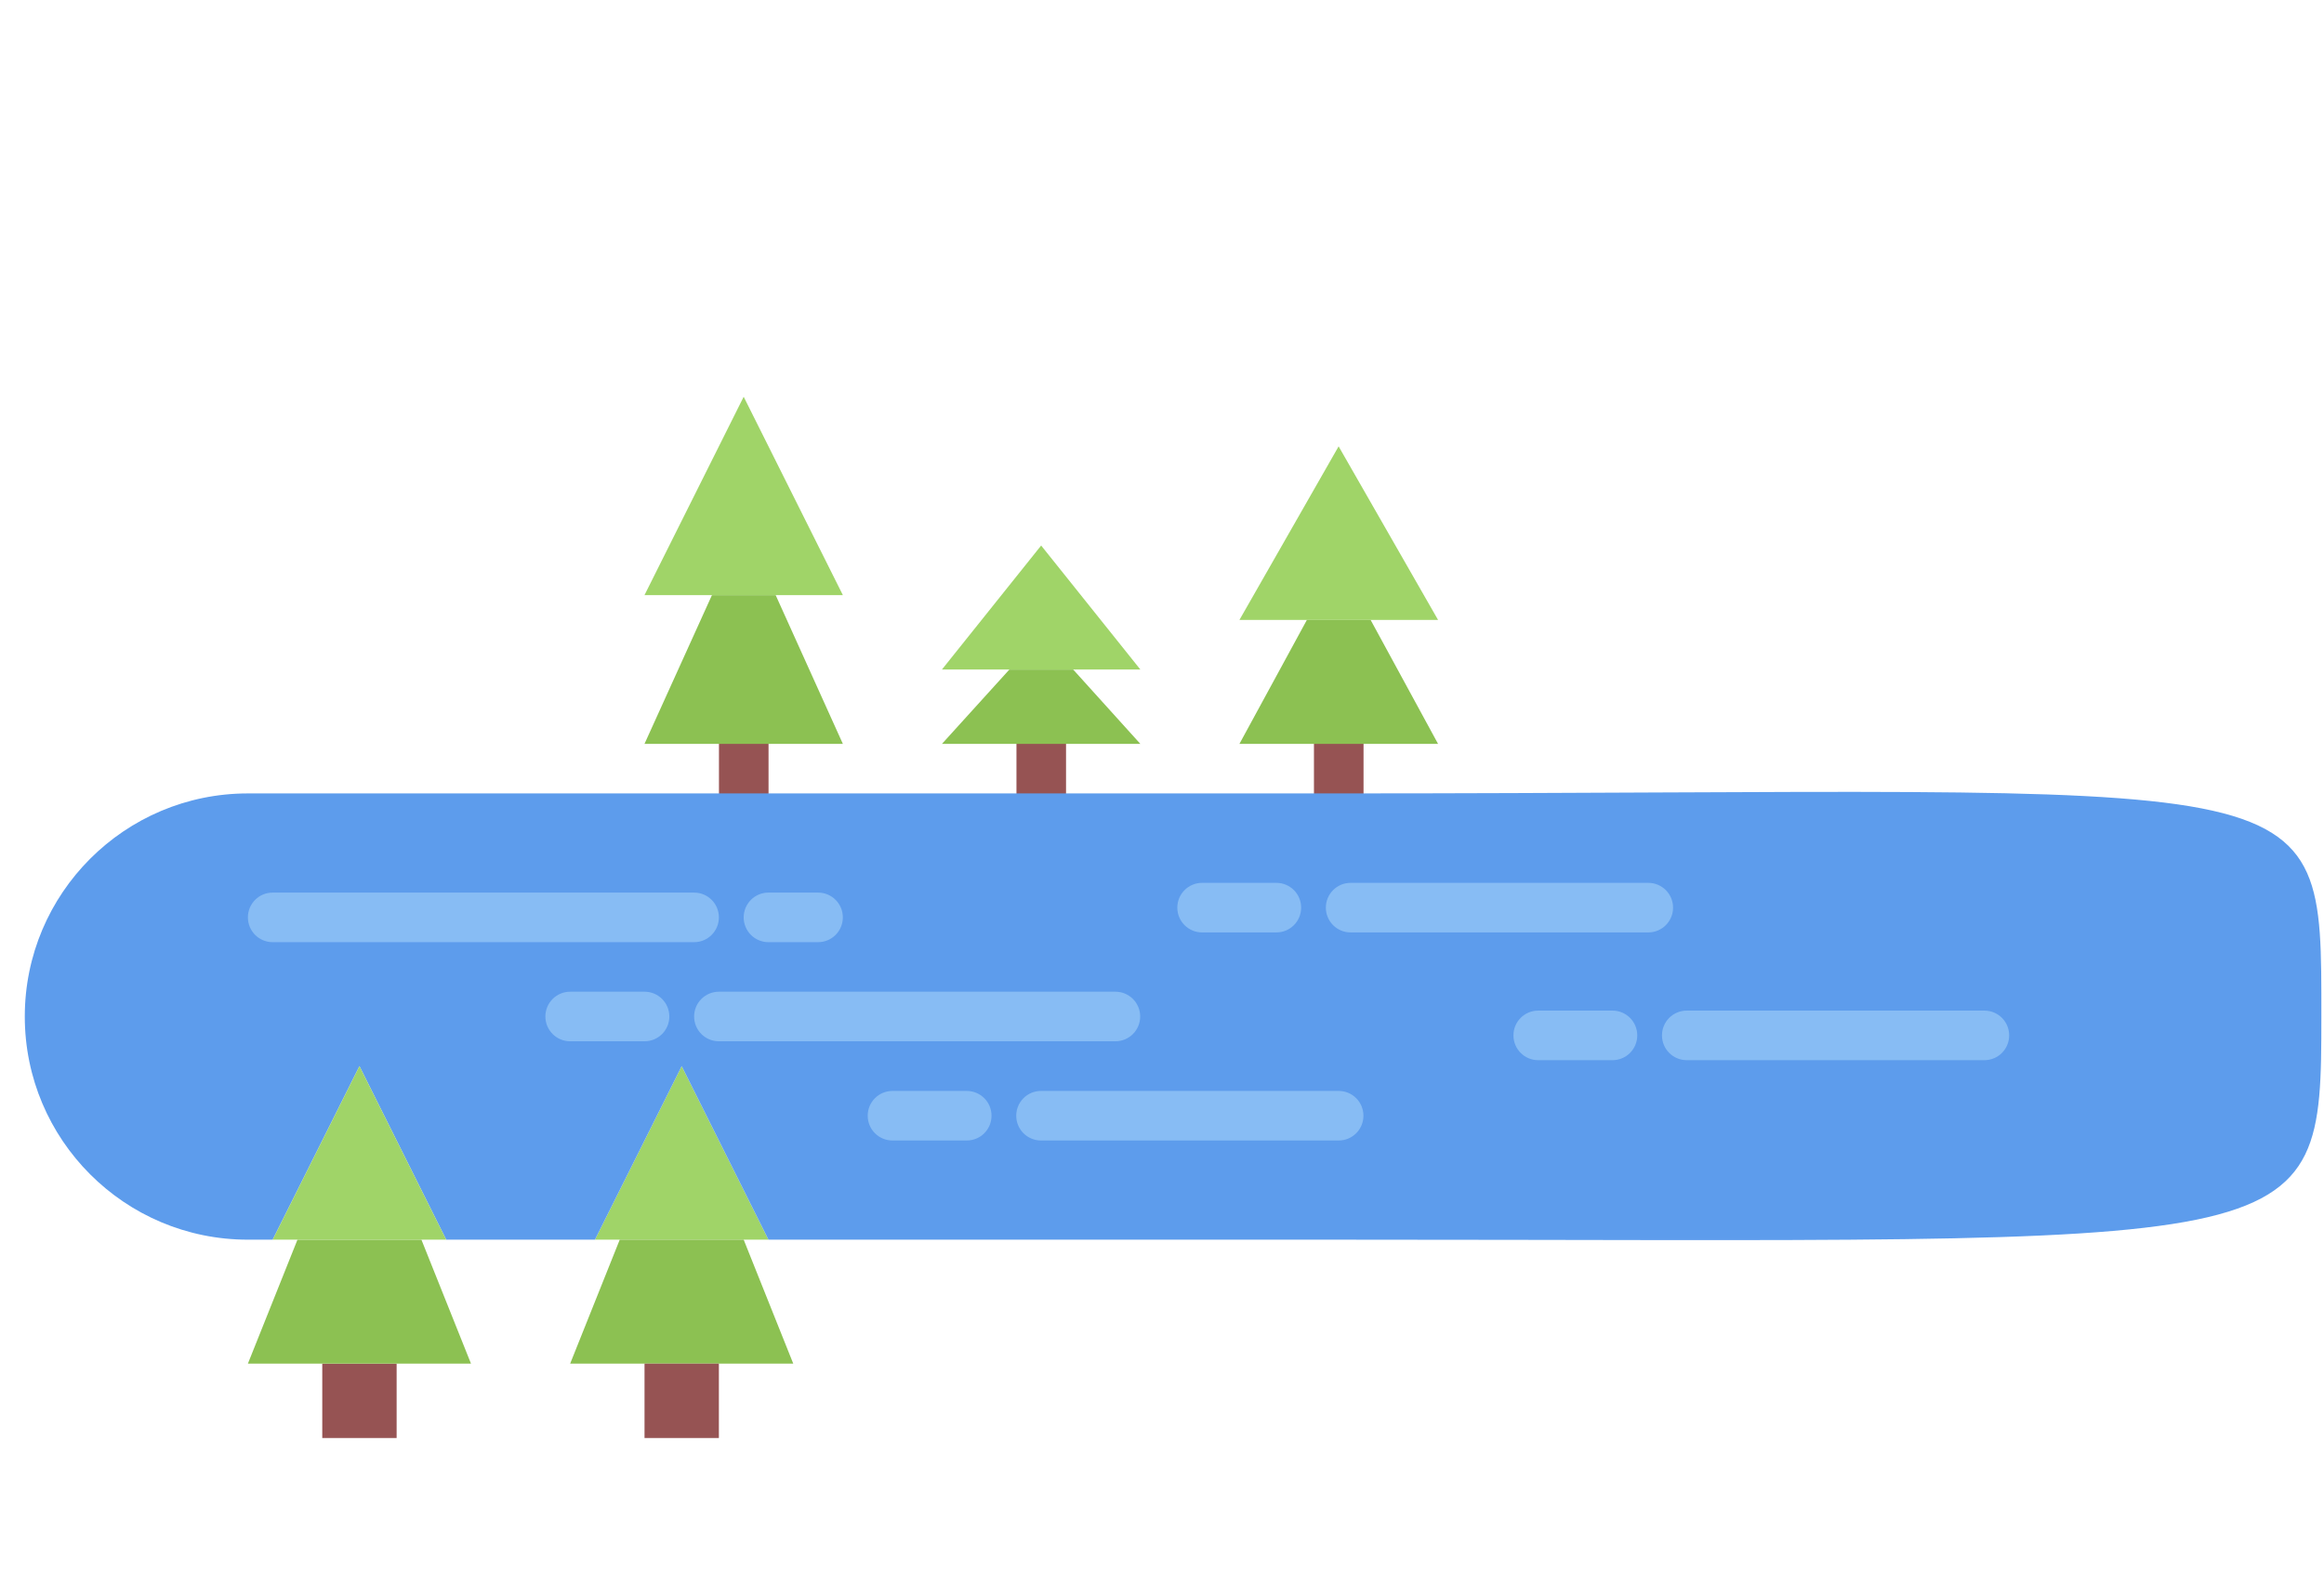
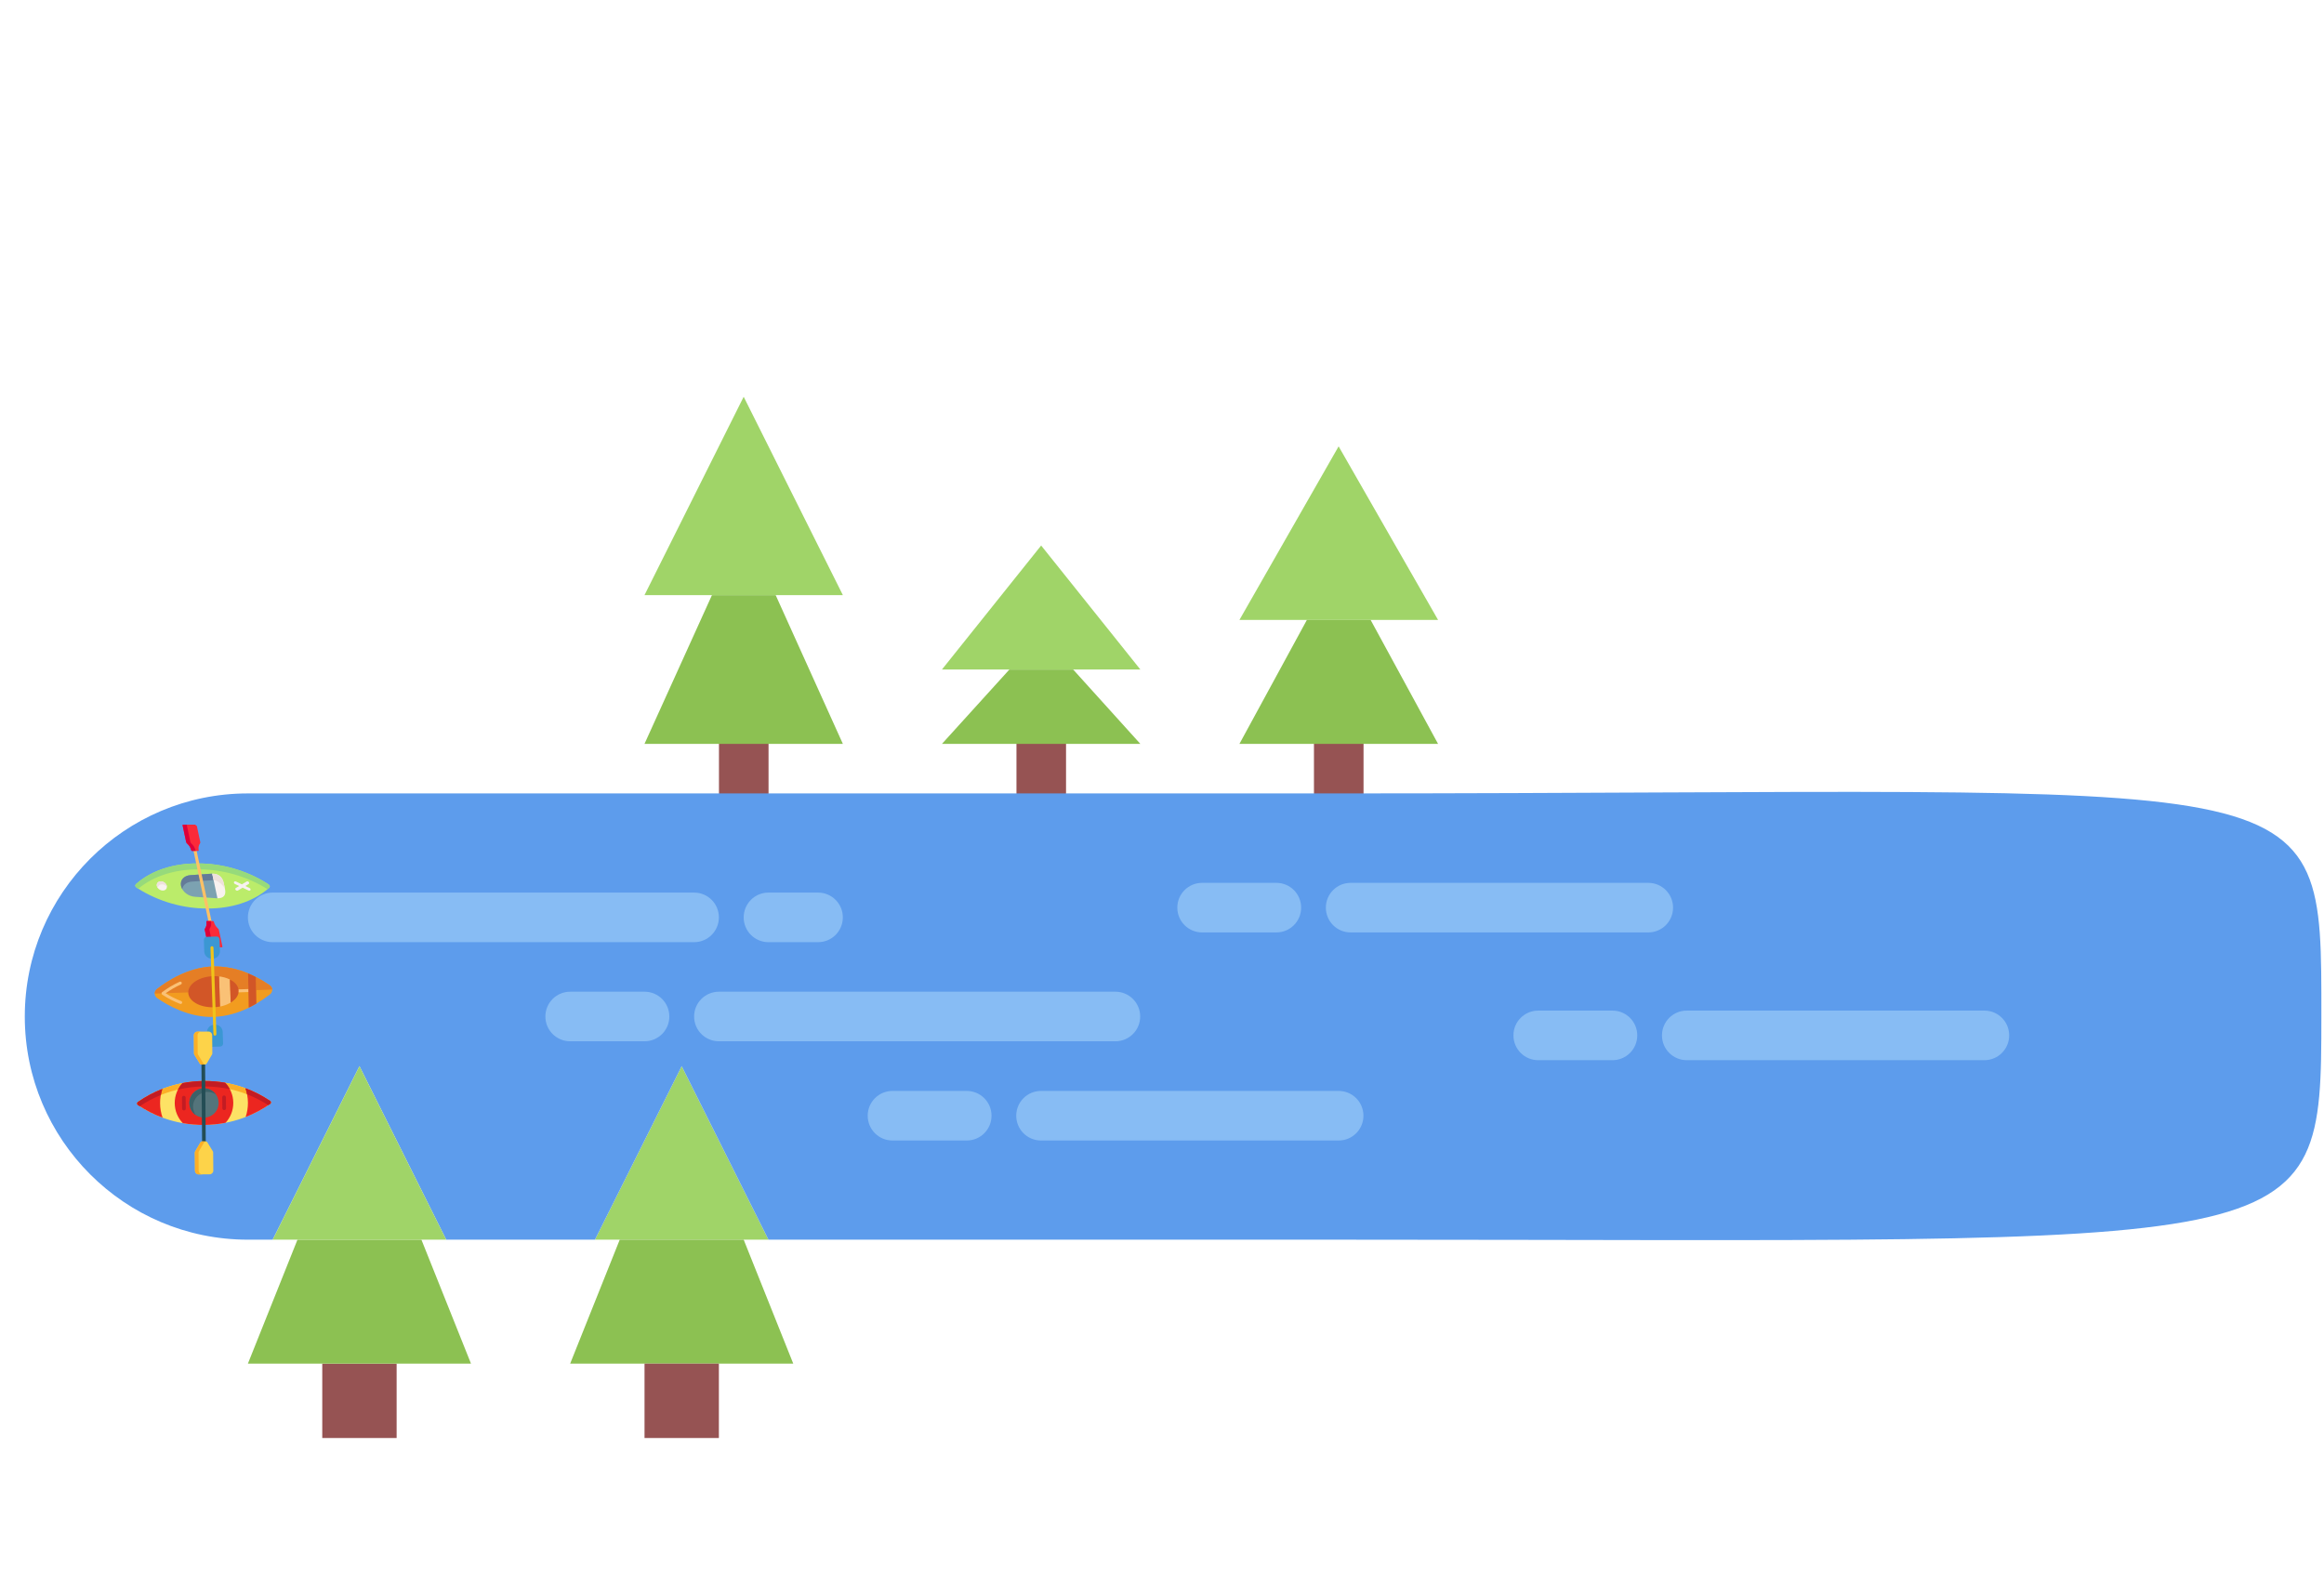
<svg xmlns="http://www.w3.org/2000/svg" id="icons" enable-background="new 0 0 64 64" height="512" viewBox="0 0 93.75 64" width="750" version="1.1">
  <defs id="defs131" />
  <g id="g126">
    <g id="g4">
      <path d="m 30.003,32.995 c -0.553,0 -1,-0.447 -1,-1 v -2.99 c 0,-0.553 0.447,-1 1,-1 0.553,0 1,0.447 1,1 v 2.99 c 0,0.553 -0.447,1 -1,1 z" id="path2" style="fill:#965353" />
    </g>
    <g id="g8">
      <path d="m 42.004,32.995 c -0.553,0 -1,-0.447 -1,-1 v -2.99 c 0,-0.553 0.447,-1 1,-1 0.553,0 1,0.447 1,1 v 2.99 c 0,0.553 -0.447,1 -1,1 z" id="path6" style="fill:#965353" />
    </g>
    <g id="g12">
      <path d="m 54.005,32.995 c -0.553,0 -1,-0.447 -1,-1 v -2.99 c 0,-0.553 0.447,-1 1,-1 0.553,0 1,0.447 1,1 v 2.99 c 0,0.553 -0.447,1 -1,1 z" id="path10" style="fill:#965353" />
    </g>
    <g id="g20">
      <path d="m 54,18.004 4.011,7 H 55.29 52.72 49.999 Z" id="path18" style="fill:#a0d468" />
    </g>
    <g id="g24">
      <path d="m 55.29,25.004 2.721,5 H 54 49.999 l 2.721,-5 z" id="path22" style="fill:#8cc152" />
    </g>
    <g id="g28">
      <path d="m 43.29,27.004 2.711,3 H 42 37.999 l 2.721,-3 z" id="path26" style="fill:#8cc152" />
    </g>
    <g id="g32">
      <path d="m 42,22.004 4.001,5 H 43.29 40.72 37.999 Z" id="path30" style="fill:#a0d468" />
    </g>
    <g id="g36">
      <path d="m 31.29,24.004 2.711,6 H 30 25.999 l 2.721,-6 z" id="path34" style="fill:#8cc152" />
    </g>
    <g id="g40">
      <path d="m 30,16.004 4.001,8 H 31.29 28.72 25.999 Z" id="path38" style="fill:#a0d468" />
    </g>
    <g id="g44">
      <path d="m 27.5,43.003 3.5,7 h -1 -5 -1 z" id="path42" style="fill:#a0d468" />
    </g>
    <g id="g48">
      <path d="m 30,50.003 2,5 h -3 -3 -3 l 2,-5 z" id="path46" style="fill:#8cc152" />
    </g>
    <g id="g52">
      <path d="m 26,55.003 h 3 v 3 h -3 z" id="path50" style="fill:#965353" />
    </g>
    <g id="g56">
      <path d="m 27.5,43.003 -3.5,7 h -6 l -3.5,-7 -3.5,7 h -1 c -4.97,0 -9,-4.03 -9,-9 0,-4.97 4.03,-9 9,-9 h 44 c 39.953,0 39.644,-1.394 39.644,9 0,9.851 -0.233,9 -39.644,9 H 31 Z" id="path54" style="fill:#5d9cec" />
    </g>
    <g id="g60">
      <path d="m 13,55.003 h 3 v 3 h -3 z" id="path58" style="fill:#965353" />
    </g>
    <g id="g64">
      <path d="m 17,50.003 2,5 h -3 -3 -3 l 2,-5 z" id="path62" style="fill:#8cc152" />
    </g>
    <g id="g68">
      <path d="m 14.5,43.003 3.5,7 h -1 -5 -1 z" id="path66" style="fill:#a0d468" />
    </g>
    <g id="g72">
      <path d="M 28,38.003 H 11 c -0.553,0 -1,-0.447 -1,-1 0,-0.553 0.447,-1 1,-1 h 17 c 0.553,0 1,0.447 1,1 0,0.553 -0.447,1 -1,1 z" id="path70" style="fill:#87bcf4" />
    </g>
    <g id="g76">
      <path d="m 33,38.003 h -2 c -0.553,0 -1,-0.447 -1,-1 0,-0.553 0.447,-1 1,-1 h 2 c 0.553,0 1,0.447 1,1 0,0.553 -0.447,1 -1,1 z" id="path74" style="fill:#87bcf4" />
    </g>
    <g id="g80">
      <path d="m 26.001,42.001 h -3 c -0.553,0 -1,-0.447 -1,-1 0,-0.553 0.447,-1 1,-1 h 3 c 0.553,0 1,0.447 1,1 0,0.553 -0.447,1 -1,1 z" id="path78" style="fill:#87bcf4" />
    </g>
    <g id="g84">
      <path d="M 44.995,42.001 H 29.001 c -0.553,0 -1,-0.447 -1,-1 0,-0.553 0.447,-1 1,-1 h 15.994 c 0.553,0 1,0.447 1,1 0,0.553 -0.447,1 -1,1 z" id="path82" style="fill:#87bcf4" />
    </g>
    <g id="g88">
      <path d="m 38.998,46.003 h -2.995 c -0.553,0 -1,-0.447 -1,-1 0,-0.553 0.447,-1 1,-1 h 2.995 c 0.553,0 1,0.447 1,1 0,0.553 -0.447,1 -1,1 z" id="path86" style="fill:#87bcf4" />
    </g>
    <g id="g92">
      <path d="M 54.001,46.003 H 41.995 c -0.553,0 -1,-0.447 -1,-1 0,-0.553 0.447,-1 1,-1 h 12.006 c 0.553,0 1,0.447 1,1 0,0.553 -0.447,1 -1,1 z" id="path90" style="fill:#87bcf4" />
    </g>
    <path d="m 51.488,37.61 h -2.995 c -0.553,0 -1,-0.447 -1,-1 0,-0.553 0.447,-1 1,-1 h 2.995 c 0.553,0 1,0.447 1,1 0,0.553 -0.447,1 -1,1 z" id="path86-1" style="fill:#87bcf4;stroke-width:1" />
    <path d="m 66.491,37.61 h -12.006 c -0.553,0 -1,-0.447 -1,-1 0,-0.553 0.447,-1 1,-1 h 12.006 c 0.553,0 1,0.447 1,1 0,0.553 -0.447,1 -1,1 z" id="path90-2" style="fill:#87bcf4;stroke-width:1" />
    <path d="m 65.047,42.763 h -2.995 c -0.553,0 -1,-0.447 -1,-1 0,-0.553 0.447,-1 1,-1 h 2.995 c 0.553,0 1,0.447 1,1 0,0.553 -0.447,1 -1,1 z" id="path86-7" style="fill:#87bcf4;stroke-width:1" />
    <path d="m 80.05,42.763 h -12.006 c -0.553,0 -1,-0.447 -1,-1 0,-0.553 0.447,-1 1,-1 h 12.006 c 0.553,0 1,0.447 1,1 0,0.553 -0.447,1 -1,1 z" id="path90-0" style="fill:#87bcf4;stroke-width:1" />
+     <g transform="matrix(-0.00685569,-0.00532105,0.00460196,-0.00531084,8.738051,38.46768)" id="g907">
+       <g id="g60-3">
+         <g id="g4-6">
+           <path style="clip-rule:evenodd;fill:#bbec6a;fill-rule:evenodd" id="path2-7" d="M 341.443,343.254 C 424.588,261.048 481.895,152.681 495.415,36.014 497.116,21.321 492.482,16.716 477.789,18.417 361.122,31.909 252.756,89.216 170.549,172.36 87.405,254.567 30.098,362.933 16.607,479.6 c -1.701,14.723 2.903,19.327 17.597,17.626 116.666,-13.52 225.033,-70.827 307.239,-153.972 z" />
+         </g>
+         <g id="g8-5">
+           <path style="clip-rule:evenodd;fill:#f8f2f0;fill-rule:evenodd" id="path6-3" d="m 381.74,97.017 c -9.678,9.678 -9.678,25.398 0,35.076 9.678,9.678 25.369,9.678 35.047,0 9.678,-9.678 9.678,-25.398 0,-35.076 -9.678,-9.678 -25.369,-9.678 -35.047,0 z" />
+         </g>
+         <g id="g12-5">
+           <path style="clip-rule:evenodd;fill:#7ca2b1;fill-rule:evenodd" id="path10-6" d="m 331.56,182.244 c -22.553,-22.583 -57.923,-20.852 -82.089,0 l -37.041,31.997 -42.819,36.953 c -1.261,1.085 -2.464,2.2 -3.607,3.314 l 29.797,63.524 63.524,29.797 c 1.114,-1.144 2.2,-2.346 3.285,-3.607 l 36.983,-42.819 31.967,-37.071 c 20.881,-24.165 22.582,-59.506 0,-82.088 z" />
+         </g>
+         <g id="g16">
+           <path style="clip-rule:evenodd;fill:#97da7b;fill-rule:evenodd" id="path14" d="M 320.474,319.117 C 239.265,401.265 132.54,458.161 17.457,472.561 c -0.293,2.346 -0.587,4.693 -0.851,7.039 -1.701,14.723 2.903,19.327 17.597,17.626 116.667,-13.52 225.033,-70.827 307.24,-153.972 83.145,-82.206 140.452,-190.573 153.972,-307.24 1.701,-14.693 -2.933,-19.298 -17.626,-17.597 -1.408,0.147 -2.815,0.323 -4.223,0.499 -14.958,113.998 -71.619,219.667 -153.092,300.201 z" />
+         </g>
+         <g id="g20-2">
+           <path style="clip-rule:evenodd;fill:#647b98;fill-rule:evenodd" id="path18-9" d="m 274.986,276.797 -36.983,42.819 c -1.085,1.261 -2.17,2.464 -3.285,3.607 l 24.606,24.606 c 1.114,-1.144 2.2,-2.346 3.285,-3.607 l 36.983,-42.819 z" />
+         </g>
+         <g id="g24-1">
+           <path style="clip-rule:evenodd;fill:#647b98;fill-rule:evenodd" id="path22-2" d="m 306.983,239.727 -31.997,37.071 24.606,24.606 31.967,-37.071 c 20.881,-24.166 22.583,-59.506 0,-82.089 -4.311,-4.341 -9.121,-7.772 -14.224,-10.353 10.852,21.497 6.482,48.333 -10.352,67.836 z" />
+         </g>
+         <g id="g28-7">
+           <path style="clip-rule:evenodd;fill:#f8f2f0;fill-rule:evenodd" id="path26-0" d="m 166.004,254.508 c -22.7,21.937 -20.94,46.133 1.701,68.774 l 11.409,11.409 11.409,11.409 c 22.671,22.671 46.837,24.401 68.803,1.73 z" />
+         </g>
+         <g id="g32-9">
+           <path style="clip-rule:evenodd;fill:#eee1dc;fill-rule:evenodd" id="path30-3" d="m 170.725,326.303 8.388,8.388 11.409,11.409 c 22.671,22.671 46.837,24.401 68.803,1.73 l -24.606,-24.606 c -21.204,20.382 -64.111,2.961 -63.994,3.079 z" />
+         </g>
+         <g id="g36-6">
+           <path style="clip-rule:evenodd;fill:#eee1dc;fill-rule:evenodd" id="path34-0" d="m 403.472,122.415 c -6.657,6.657 -16.189,8.74 -24.606,6.218 0.821,1.232 1.789,2.376 2.874,3.461 9.678,9.678 25.369,9.678 35.047,0 9.678,-9.678 9.678,-25.398 0,-35.076 -3.021,-3.021 -6.628,-5.103 -10.441,-6.218 6.687,9.648 5.719,22.992 -2.874,31.615 z" />
+         </g>
+         <path style="fill:#f8f2f0" id="path38-6" d="m 157.278,386.683 c -1.105,-4.122 -5.344,-6.571 -9.463,-5.463 l -20.775,5.566 5.573,-20.798 c 1.104,-4.122 -1.342,-8.359 -5.464,-9.463 -4.118,-1.105 -8.358,1.34 -9.463,5.463 l -7.882,29.416 -29.415,7.882 c -4.122,1.104 -6.568,5.341 -5.464,9.463 0.925,3.452 4.047,5.728 7.458,5.728 0.662,0 1.335,-0.086 2.005,-0.266 l 20.798,-5.573 -5.566,20.774 c -1.104,4.122 1.342,8.359 5.464,9.463 0.67,0.18 1.342,0.266 2.005,0.266 3.411,0 6.533,-2.277 7.458,-5.728 l 7.876,-29.392 29.391,-7.875 c 4.122,-1.104 6.568,-5.341 5.464,-9.463 z" />
+         <g id="g42">
+           <path style="fill:#fec165" id="path40" d="m 388.955,398.492 c -1.977,0 -3.955,-0.755 -5.463,-2.263 L 117.604,130.342 c -3.018,-3.018 -3.018,-7.909 0,-10.928 3.017,-3.016 7.909,-3.016 10.927,0 l 265.887,265.887 c 3.018,3.018 3.018,7.909 0,10.928 -1.509,1.509 -3.486,2.263 -5.463,2.263 z" />
+         </g>
+         <g id="g46">
+           <path style="clip-rule:evenodd;fill:#fb2a39;fill-rule:evenodd" id="path44" d="m 378.103,405.928 c 12.464,14.547 14.899,23.873 16.16,34.607 0.645,5.308 1.496,6.745 4.458,9.708 l 59.946,59.946 h 10.441 L 510.9,468.397 c 1.466,-1.496 1.466,-3.93 0,-5.396 l -62.469,-62.469 c -2.962,-2.962 -4.399,-3.813 -9.708,-4.458 -10.734,-1.261 -20.06,-3.695 -34.607,-16.16 -1.29,-1.085 -3.138,-1.173 -4.341,0 l -10.822,10.851 -10.851,10.822 c -1.172,1.203 -1.084,3.051 0.001,4.341 z" />
+         </g>
+         <g id="g50">
+           <path style="clip-rule:evenodd;fill:#fb2a39;fill-rule:evenodd" id="path48" d="m 1.122,47.247 c -1.496,1.466 -1.496,3.901 0,5.396 l 62.469,62.469 c 2.933,2.933 4.37,3.813 9.708,4.429 10.734,1.261 20.031,3.695 34.607,16.16 1.261,1.114 3.138,1.202 4.311,0 l 10.851,-10.822 10.822,-10.851 c 1.202,-1.173 1.114,-3.05 0,-4.311 -12.464,-14.576 -14.899,-23.873 -16.16,-34.607 -0.616,-5.338 -1.496,-6.775 -4.429,-9.708 L 50.833,2.933 c -1.496,-1.496 -3.93,-1.496 -5.396,0 z" />
+         </g>
+         <g id="g54">
+           <path style="clip-rule:evenodd;fill:#dd003a;fill-rule:evenodd" id="path52" d="m 34.35,19.444 62.469,62.469 c 2.933,2.933 3.813,4.37 4.429,9.708 1.261,10.734 3.695,20.031 16.16,34.607 1.026,1.173 1.173,2.874 0.235,4.047 0.088,-0.059 0.176,-0.147 0.264,-0.205 l 5.162,-5.191 10.822,-10.851 c 1.202,-1.173 1.114,-3.05 0,-4.311 -12.464,-14.576 -14.899,-23.873 -16.16,-34.607 -0.616,-5.338 -1.496,-6.775 -4.429,-9.708 L 50.833,2.933 c -1.496,-1.496 -3.93,-1.496 -5.396,0 L 28.954,19.444 c -1.496,1.467 3.901,-1.495 5.396,0 z" />
+         </g>
+         <g id="g58">
+           <path style="clip-rule:evenodd;fill:#dd003a;fill-rule:evenodd" id="path56" d="m 438.724,396.074 c -10.734,-1.261 -20.06,-3.695 -34.607,-16.16 -1.29,-1.085 -3.138,-1.173 -4.341,0 l -10.822,10.851 -3.666,3.637 c -0.088,0.088 -0.176,0.176 -0.235,0.264 1.202,-0.939 2.874,-0.792 4.077,0.235 14.547,12.464 23.873,14.899 34.607,16.16 5.308,0.645 6.745,1.496 9.708,4.428 l 62.469,62.498 c 1.466,1.466 1.466,3.901 0,5.396 l 14.987,-14.987 c 1.466,-1.496 1.466,-3.93 0,-5.396 l -62.469,-62.469 c -2.962,-2.961 -4.399,-3.812 -9.708,-4.457 z" />
+         </g>
+       </g>
+     </g>
+     <g transform="matrix(-0.0438851,-0.04099689,0.04099689,-0.0438851,8.698086,42.54704)" id="g858">
+       <g style="fill:none;fill-rule:evenodd" id="096---Kayaking">
+         <g style="fill-rule:nonzero" id="g23">
+           <path style="fill:#f29c1f" d="m 58.94,5.54 c -1.3,8.22 -5.3,24.82 -17.14,36.63 -5.823,5.629 -12.777,9.955 -20.4,12.69 -1.89,0.71 -3.74,1.31 -5.5,1.82 C 12.458,57.672 8.954,58.431 5.41,58.95 4.228,59.161 3.016,58.81 2.13,58 1.204,57.073 0.803,55.745 1.06,54.46 1.633,50.877 2.441,47.336 3.48,43.86 4.01,42.08 4.63,40.22 5.36,38.31 8.163,30.662 12.537,23.685 18.2,17.83 30.04,6.01 46.47,2.23 54.59,1.05 55.833,0.824 57.108,1.224 58,2.12 c 0.831,0.93 1.179,2.196 0.94,3.42 z" id="Shape" />
+           <path style="fill:#3b97d3" transform="matrix(0.707,0.707,-0.707,0.707,9.087,-3.764)" d="m 3.694,3.806 h 7.787 c 1.326,0 2.598,0.527 3.536,1.464 0.938,0.938 1.464,2.209 1.464,3.536 v 0.562 c 0,1.326 -0.527,2.598 -1.464,3.536 -0.938,0.938 -2.209,1.464 -3.536,1.464 H 3.694 c -1.105,0 -2,-0.895 -2,-2 V 5.806 c 0,-1.105 0.895,-2 2,-2 z" id="path3" />
+           <path style="fill:#3b97d3" transform="matrix(-0.707,-0.707,0.707,-0.707,50.912,122.915)" d="m 45.519,45.632 h 7.787 c 2.761,0 5,2.239 5,5 v 0.562 c 0,2.761 -2.239,5 -5,5 h -7.787 c -1.105,0 -2,-0.895 -2,-2 v -6.562 c 0,-1.105 0.895,-2 2,-2 z" id="path5" />
+           <path style="fill:#e57e25" d="m 15.9,56.67 v 0.01 C 12.458,57.672 8.954,58.431 5.41,58.95 4.228,59.161 3.016,58.81 2.13,58 l 7.65,-7.65 z" id="path7" />
+           <path style="fill:#e57e25" d="m 58.94,5.54 c -1.3,8.22 -5.3,24.82 -17.14,36.63 -5.823,5.629 -12.777,9.955 -20.4,12.69 V 54.85 L 13.47,46.66 58,2.12 c 0.831,0.93 1.179,2.196 0.94,3.42 z" id="path9" />
+           <path style="fill:#fac176" d="m 34.29,40.05 c -2.031,1.552 -4.324,2.727 -6.77,3.47 L 16.55,32.55 c 0.731,-2.456 1.889,-4.765 3.42,-6.82 z" id="path11" />
+           <path style="fill:#d25627" d="M 27.52,43.52 C 24.11,44.53 20.94,44.29 18.76,42.63 18.488,42.432 18.234,42.211 18,41.97 17.765,41.731 17.554,41.47 17.37,41.19 15.81,39 15.59,35.89 16.55,32.55 Z" id="path13" />
+           <path style="fill:#d25627" d="m 37.26,37.49 c -0.924,0.927 -1.917,1.783 -2.97,2.56 L 19.97,25.73 c 0.839,-1.143 1.765,-2.22 2.77,-3.22 6.62,-6.61 15.25,-8.62 19.26,-4.48 4.01,4.14 1.89,12.85 -4.74,19.46 z" id="path15" />
+           <path style="fill:#fac176" d="m 50.23,20.023 c -0.337,1.64e-4 -0.652,-0.17 -0.837,-0.452 -0.185,-0.282 -0.215,-0.639 -0.08,-0.948 1.51,-3.657 2.66,-7.453 3.434,-11.333 -3.833,0.723 -7.585,1.825 -11.2,3.29 -0.33,0.148 -0.714,0.105 -1.004,-0.11 C 40.252,10.254 40.101,9.899 40.147,9.54 40.193,9.181 40.429,8.876 40.764,8.74 44.976,7.033 49.365,5.799 53.85,5.062 c 0.316,-0.045 0.635,0.061 0.86,0.287 0.225,0.227 0.327,0.548 0.276,0.864 -0.798,4.528 -2.084,8.956 -3.837,13.207 -0.158,0.366 -0.52,0.603 -0.919,0.603 z" id="path17" />
+           <path style="fill:#fac176" d="m 18.76,42.63 -6.7,6.68 c -0.39,0.388 -1.02,0.388 -1.41,0 -0.388,-0.39 -0.388,-1.02 0,-1.41 l 6.72,-6.71 c 0.184,0.28 0.395,0.541 0.63,0.78 0.234,0.241 0.488,0.462 0.76,0.66 z" id="path19" />
+           <path style="fill:#f0c419" d="m 50.912,51.912 c -0.265,-5.7e-5 -0.52,-0.105 -0.707,-0.293 L 9.127,10.541 C 8.867,10.29 8.763,9.918 8.854,9.568 8.946,9.219 9.219,8.946 9.568,8.854 9.918,8.763 10.29,8.867 10.541,9.127 l 41.078,41.078 c 0.286,0.286 0.371,0.716 0.217,1.09 C 51.681,51.668 51.316,51.912 50.912,51.912 Z" id="path21" />
+         </g>
+         <path d="M 13.47,46.66 9.78,50.35" id="path25" />
+         <path style="fill:#d25627;fill-rule:nonzero" d="m 21.4,54.85 v 0.01 c -1.89,0.71 -3.74,1.31 -5.5,1.82 V 56.67 L 3.48,43.86 c 0.53,-1.78 1.15,-3.64 1.88,-5.55 h 0.01 l 8.02,8.27 z" id="path27" />
+       </g>
+     </g>
+     <g id="g1074" transform="matrix(0.00622679,0.00612429,-0.00612429,0.00622679,8.186718,41.32709)">
+       <path id="path962" d="M 478.276,43.511 C 479.346,37.772 474.154,32.58 468.415,33.65 360.96,53.704 263.158,105.307 185.582,182.883 108.006,260.459 56.403,358.26 36.35,465.716 c -1.07,5.739 4.122,10.931 9.861,9.861 C 153.666,455.523 251.468,403.92 329.044,326.344 406.62,248.768 458.224,150.965 478.276,43.511 Z" style="fill:#fde265" />
+       <path id="path964" d="m 203.516,200.816 c 75.152,-75.152 169.286,-125.93 272.789,-147.261 0.688,-3.338 1.345,-6.687 1.972,-10.044 1.07,-5.739 -4.122,-10.931 -9.861,-9.861 C 360.961,53.704 263.159,105.307 185.583,182.883 108.007,260.459 56.403,358.26 36.35,465.716 c -1.07,5.739 4.122,10.931 9.861,9.861 3.357,-0.627 6.706,-1.284 10.044,-1.972 21.331,-103.504 72.109,-197.638 147.261,-272.789 z" style="fill:#fcaf27" />
+       <g id="g972">
+         <path id="path966" d="m 261.752,119.438 c -27.062,18.642 -52.556,39.833 -76.168,63.445 -23.612,23.612 -44.801,49.107 -63.445,76.168 1.081,33.121 14.253,65.921 39.534,91.203 25.281,25.282 58.082,38.454 91.203,39.534 27.062,-18.642 52.556,-39.833 76.168,-63.445 23.612,-23.612 44.801,-49.107 63.445,-76.168 -1.081,-33.121 -14.253,-65.921 -39.534,-91.203 -25.282,-25.281 -58.083,-38.453 -91.203,-39.534 z" style="fill:#ec2620" />
+         <path id="path968" d="m 439.895,166.054 c 17.511,-38.896 30.434,-79.957 38.381,-122.544 1.07,-5.739 -4.122,-10.931 -9.861,-9.861 -42.587,7.947 -83.648,20.87 -122.544,38.381 19.836,9.622 38.435,22.654 54.902,39.122 16.468,16.468 29.5,35.066 39.122,54.902 z" style="fill:#ec2620" />
+         <path id="path970" d="M 74.731,343.171 C 57.22,382.067 44.297,423.128 36.35,465.715 c -1.07,5.739 4.122,10.931 9.861,9.861 42.587,-7.947 83.648,-20.87 122.544,-38.381 -19.836,-9.622 -38.435,-22.654 -54.902,-39.122 -16.468,-16.467 -29.5,-35.065 -39.122,-54.902 z" style="fill:#ec2620" />
+       </g>
+       <g id="g980">
+         <path id="path974" d="m 297.661,125.5 c -11.691,-3.641 -23.779,-5.666 -35.91,-6.062 -27.062,18.642 -52.556,39.833 -76.168,63.445 -23.612,23.612 -44.801,49.107 -63.445,76.168 0.396,12.132 2.421,24.218 6.062,35.91 21.344,-33.803 46.539,-65.369 75.314,-94.146 28.775,-28.777 60.344,-53.971 94.147,-75.315 z" style="fill:#c21c23" />
+         <path id="path976" d="m 478.276,43.511 c 1.07,-5.739 -4.122,-10.931 -9.861,-9.861 -42.587,7.947 -83.648,20.87 -122.544,38.381 8.711,4.226 17.183,9.11 25.341,14.653 33.597,-14.519 68.759,-25.641 105.079,-33.126 0.69,-3.342 1.359,-6.688 1.985,-10.047 z" style="fill:#c21c23" />
+         <path id="path978" d="M 74.731,343.171 C 57.22,382.067 44.297,423.128 36.35,465.715 c -1.07,5.739 4.122,10.931 9.861,9.861 3.359,-0.627 6.706,-1.296 10.046,-1.984 7.487,-36.319 18.607,-71.482 33.126,-105.079 -5.543,-8.159 -10.427,-16.63 -14.652,-25.342 z" style="fill:#c21c23" />
+       </g>
+       <circle id="circle982" r="67.628" cy="254.608" cx="257.314" style="fill:#54747b" />
+       <path id="path984" d="m 233.403,302.433 c -26.411,-26.411 -26.411,-69.23 0,-95.641 10.152,-10.152 22.729,-16.384 35.865,-18.732 -21.04,-3.76 -43.517,2.473 -59.776,18.732 -26.411,26.411 -26.411,69.23 0,95.641 16.259,16.259 38.735,22.493 59.775,18.732 -13.135,-2.347 -25.713,-8.58 -35.864,-18.732 z" style="fill:#3c6168" />
+       <g id="g990">
+         <path id="path986" d="m 340.999,215.246 c -2.164,0 -4.327,-0.825 -5.978,-2.476 l -35.865,-35.865 c -3.302,-3.302 -3.302,-8.654 0,-11.955 3.302,-3.3 8.654,-3.299 11.954,0 l 35.865,35.865 c 5.205,5.205 1.417,14.431 -5.976,14.431 z" style="fill:#c21c23" />
+         <path id="path988" d="m 209.493,346.751 c -2.163,0 -4.327,-0.825 -5.978,-2.476 L 167.65,308.41 c -3.302,-3.302 -3.302,-8.653 0,-11.955 3.301,-3.3 8.653,-3.3 11.954,0 l 35.865,35.865 c 5.206,5.206 1.417,14.431 -5.976,14.431 z" style="fill:#c21c23" />
+       </g>
+       <path id="path992" d="m 387.506,395.958 c -2.163,0 -4.327,-0.825 -5.978,-2.476 L 118.517,130.472 c -3.302,-3.302 -3.302,-8.653 0,-11.955 3.301,-3.3 8.653,-3.3 11.954,0 l 263.013,263.011 c 3.302,3.302 3.302,8.653 0,11.955 -1.651,1.65 -3.815,2.475 -5.978,2.475 z" style="fill:#234d55" />
+       <path id="path994" d="m 507.055,447.281 -59.776,-59.776 c -1.083,-1.083 -2.44,-1.852 -3.927,-2.223 l -47.819,-11.955 c -2.882,-0.72 -5.928,0.124 -8.029,2.223 l -11.955,11.955 c -2.1,2.1 -2.944,5.147 -2.223,8.029 l 11.955,47.82 c 0.372,1.486 1.14,2.844 2.223,3.927 l 59.776,59.776 c 6.592,6.592 17.318,6.592 23.91,0 l 35.865,-35.865 c 6.593,-6.593 6.593,-17.32 0,-23.911 z" style="fill:#fdd349" />
+       <path id="path996" d="m 459.288,495.049 -59.776,-59.776 c -1.083,-1.083 -1.851,-2.441 -2.223,-3.927 l -11.955,-47.82 c -0.716,-2.869 0.118,-5.902 2.2,-8.001 -0.008,0.008 -0.019,0.015 -0.027,0.024 l -11.955,11.955 c -2.1,2.1 -2.944,5.147 -2.223,8.029 l 11.955,47.82 c 0.372,1.486 1.14,2.844 2.223,3.927 l 59.776,59.776 c 6.592,6.592 17.318,6.592 23.91,0 L 483.2,495.049 c -6.594,6.592 -17.321,6.592 -23.912,0 z" style="fill:#fcaf27" />
+       <path id="path998" d="m 138.674,116.465 -11.956,-47.82 c -0.371,-1.487 -1.14,-2.844 -2.223,-3.927 L 64.719,4.944 c -6.592,-6.592 -17.318,-6.592 -23.91,0 L 4.944,40.809 c -6.592,6.592 -6.592,17.318 0,23.91 l 59.776,59.776 c 1.083,1.083 2.441,1.851 3.927,2.223 l 47.82,11.955 c 2.882,0.72 5.928,-0.124 8.029,-2.223 l 11.955,-11.955 c 2.099,-2.102 2.943,-5.149 2.223,-8.03 z" style="fill:#fdd349" />
+       <path id="path1000" d="m 128.473,126.666 -47.82,-11.955 c -1.486,-0.372 -2.844,-1.14 -3.927,-2.223 L 16.95,52.712 c -6.592,-6.592 -6.592,-17.318 0,-23.91 L 4.944,40.809 c -6.592,6.592 -6.592,17.318 0,23.91 l 59.776,59.776 c 1.083,1.083 2.441,1.851 3.927,2.223 l 47.82,11.955 c 2.882,0.72 5.928,-0.124 8.029,-2.223 l 11.955,-11.955 c 0.008,-0.008 0.015,-0.019 0.024,-0.027 -2.101,2.079 -5.133,2.915 -8.002,2.198 z" style="fill:#fcaf27" />
+       <g id="g1002">
+ </g>
+       <g id="g1004">
+ </g>
+       <g id="g1006">
+ </g>
+       <g id="g1008">
+ </g>
+       <g id="g1010">
+ </g>
+       <g id="g1012">
+ </g>
+       <g id="g1014">
+ </g>
+       <g id="g1016">
+ </g>
+       <g id="g1018">
+ </g>
+       <g id="g1020">
+ </g>
+       <g id="g1022">
+ </g>
+       <g id="g1024">
+ </g>
+       <g id="g1026">
+ </g>
+       <g id="g1028">
+ </g>
+       <g id="g1030">
+ </g>
+     </g>
  </g>
</svg>
